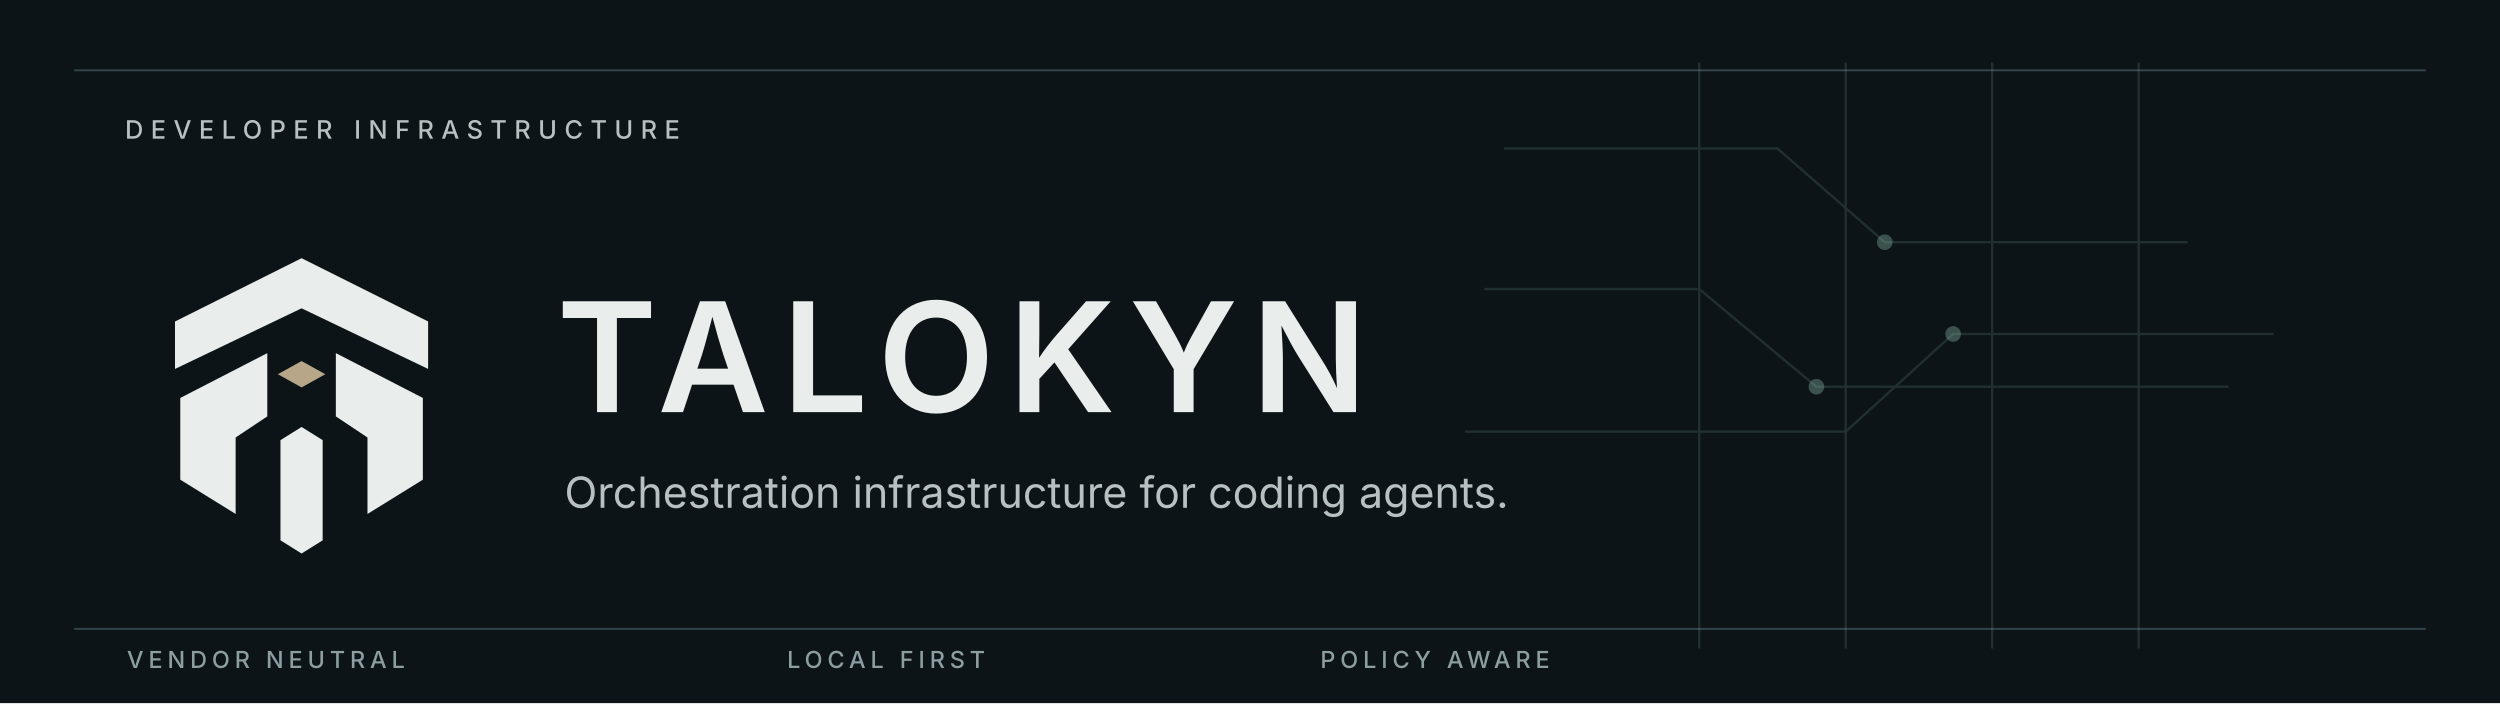
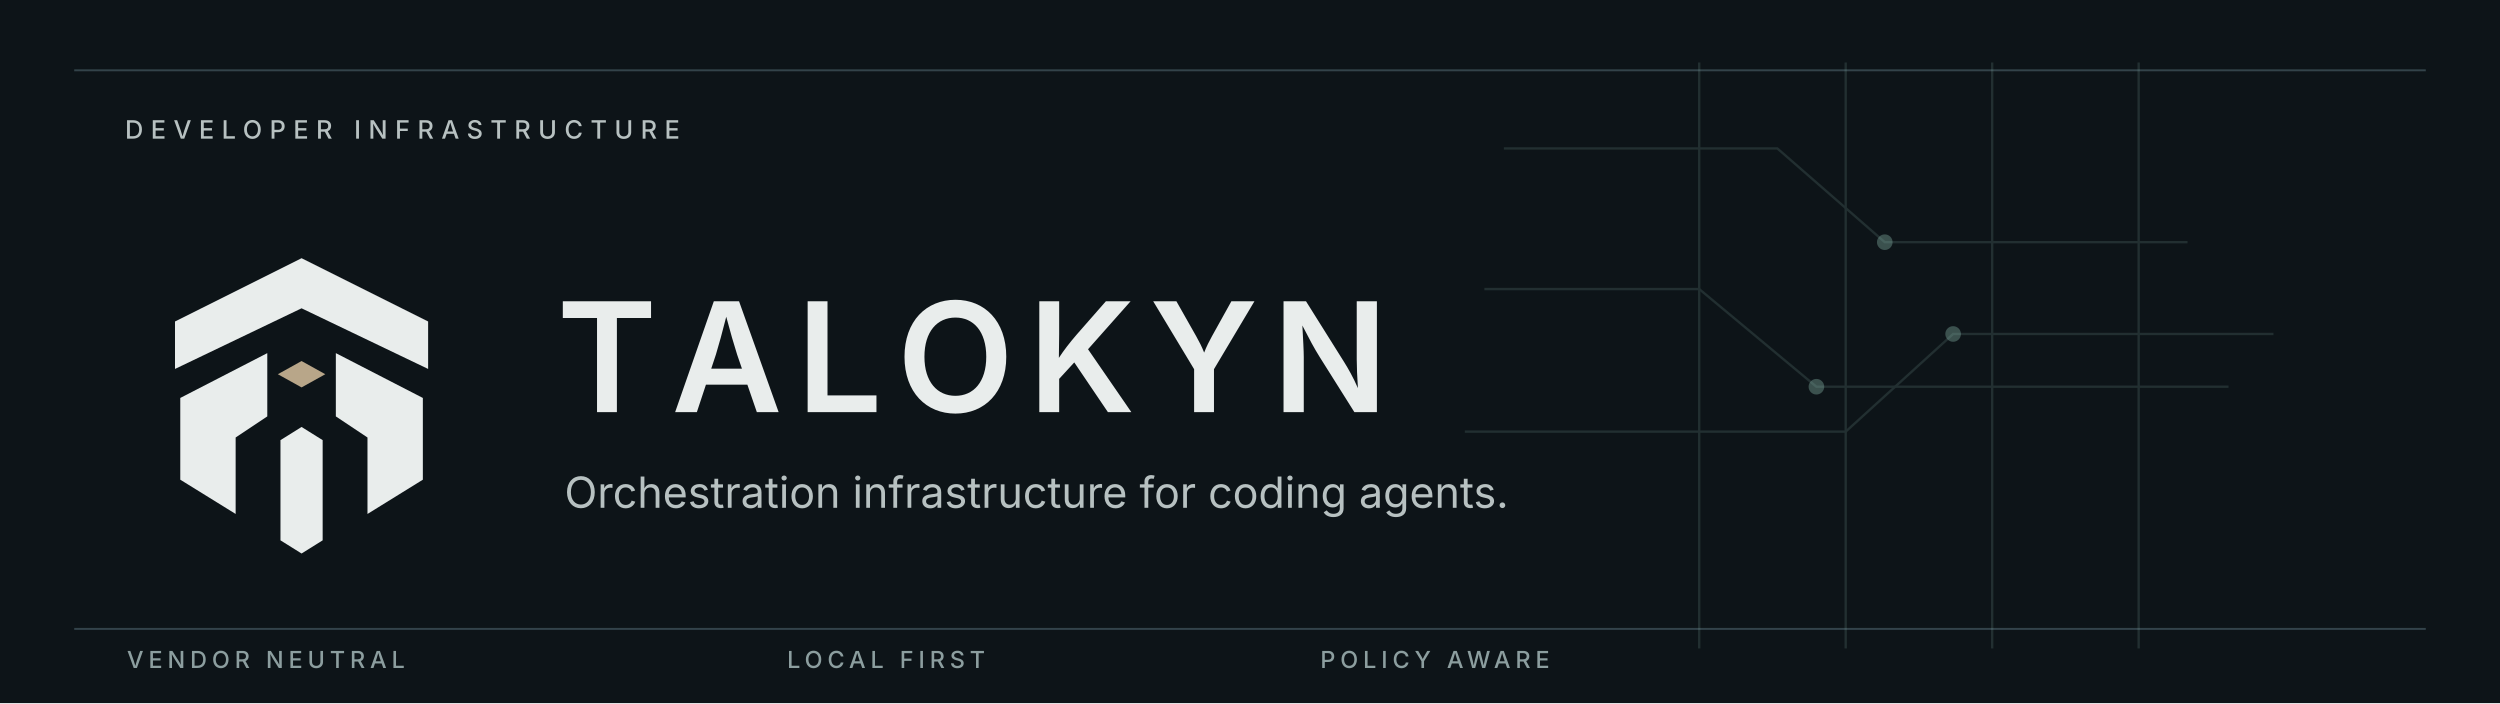
<svg xmlns="http://www.w3.org/2000/svg" width="1280" height="360" viewBox="0 0 1280 360" role="img" aria-label="Talokyn dark README identity banner">
  <rect width="1280" height="360" fill="#0D1418" />
  <path d="M38 36H1242 M38 322H1242" stroke="#33434A" stroke-width="1" />
  <g fill="none" stroke="#80ACA1" stroke-width="1.2" opacity=".18">
    <path d="M770 76h140l55 48h155" />
    <path d="M760 148h110l60 50h211" />
    <path d="M750 221h195l55-50h164" />
    <path d="M870 32v300" />
    <path d="M945 32v300" />
    <path d="M1020 32v300" />
    <path d="M1095 32v300" />
  </g>
  <g fill="#80ACA1" opacity=".40">
    <circle cx="965" cy="124" r="4" />
    <circle cx="930" cy="198" r="4" />
    <circle cx="1000" cy="171" r="4" />
  </g>
  <text x="64" y="71" fill="#B7C1C1" font-family="Inter, Segoe UI, sans-serif" font-size="13" font-weight="500" letter-spacing="3.8">DEVELOPER INFRASTRUCTURE</text>
  <g transform="translate(68 116) scale(1.35)">
    <path fill="#E9EDEC" d="M64 12 112 36V54L64 31 16 54V36Z" />
    <path fill="#E9EDEC" d="M18 65 51 48V72L39 80V109L18 96Z" />
    <path fill="#E9EDEC" d="M110 65 77 48V72L89 80V109L110 96Z" />
    <path fill="#E9EDEC" d="M56 81 64 76 72 81V119L64 124 56 119Z" />
    <path fill="#B8A689" d="M64 51 73 56 64 61 55 56Z" />
  </g>
-   <text x="285" y="211" fill="#E9EDEC" font-family="Inter, Segoe UI, sans-serif" font-size="78" font-weight="600" letter-spacing="7">TALOKYN</text>
+   <path fill="#E9EDEC" d="M83 1265H543V0H810V1265H1269V1490H83ZM1593.1 0H1885.1L2007.1 369H2564.1L2691.1 0H2984.1L2452.1 1490H2113.1ZM2078.1 584 2141.1 774C2182.1 907 2227.1 1074 2280.1 1282C2335.1 1076 2382.1 911 2426.1 774L2491.1 584ZM3374.3 0H4299.3V225H3641.3V1490H3374.3ZM5361.4 -20C5751.4 -20 6044.4 263 6044.4 744C6044.4 1226 5751.4 1510 5361.4 1510C4970.4 1510 4676.4 1226 4676.4 744C4676.4 264 4970.4 -20 5361.4 -20ZM5361.4 219C5117.4 219 4944.4 405 4944.4 744C4944.4 1085 5117.4 1271 5361.4 1271C5603.4 1271 5775.4 1086 5775.4 744C5775.4 404 5603.4 219 5361.4 219ZM6488.6 0H6755.6V447L6958.6 668L7410.6 0H7725.6L7143.6 845L7715.6 1490H7383.6L6992.6 1044C6894.6 930 6821.6 836 6751.6 729L6755.6 1048V1490H6488.6ZM8569.7 0H8836.7V577L9380.7 1490H9070.7L8809.7 1020C8770.7 949 8737.7 885 8704.7 800C8671.7 883 8638.7 947 8597.7 1020L8331.7 1490H8019.7L8569.7 577ZM9771.9 0H10043.9V740C10043.9 823 10034.9 980 10024.9 1164C10124.9 970 10180.9 864 10258.9 739L10723.9 0H11026.9V1490H10755.9V708C10755.9 617 10761.9 466 10771.9 322C10706.9 471 10641.9 584 10588.9 669L10073.9 1490H9771.9Z" transform="translate(285.00 211) scale(0.03808594 -0.03808594)" />
  <text x="289" y="260" fill="#B7C1C1" font-family="Inter, Segoe UI, sans-serif" font-size="22" font-weight="400">Orchestration infrastructure for coding agents.</text>
  <text x="65" y="342" fill="#8C9E9F" font-family="Inter, Segoe UI, sans-serif" font-size="12" font-weight="500" letter-spacing="2.5">VENDOR NEUTRAL</text>
  <text x="403" y="342" fill="#8C9E9F" font-family="Inter, Segoe UI, sans-serif" font-size="12" font-weight="500" letter-spacing="2.5">LOCAL FIRST</text>
  <text x="676" y="342" fill="#8C9E9F" font-family="Inter, Segoe UI, sans-serif" font-size="12" font-weight="500" letter-spacing="2.5">POLICY AWARE</text>
</svg>
